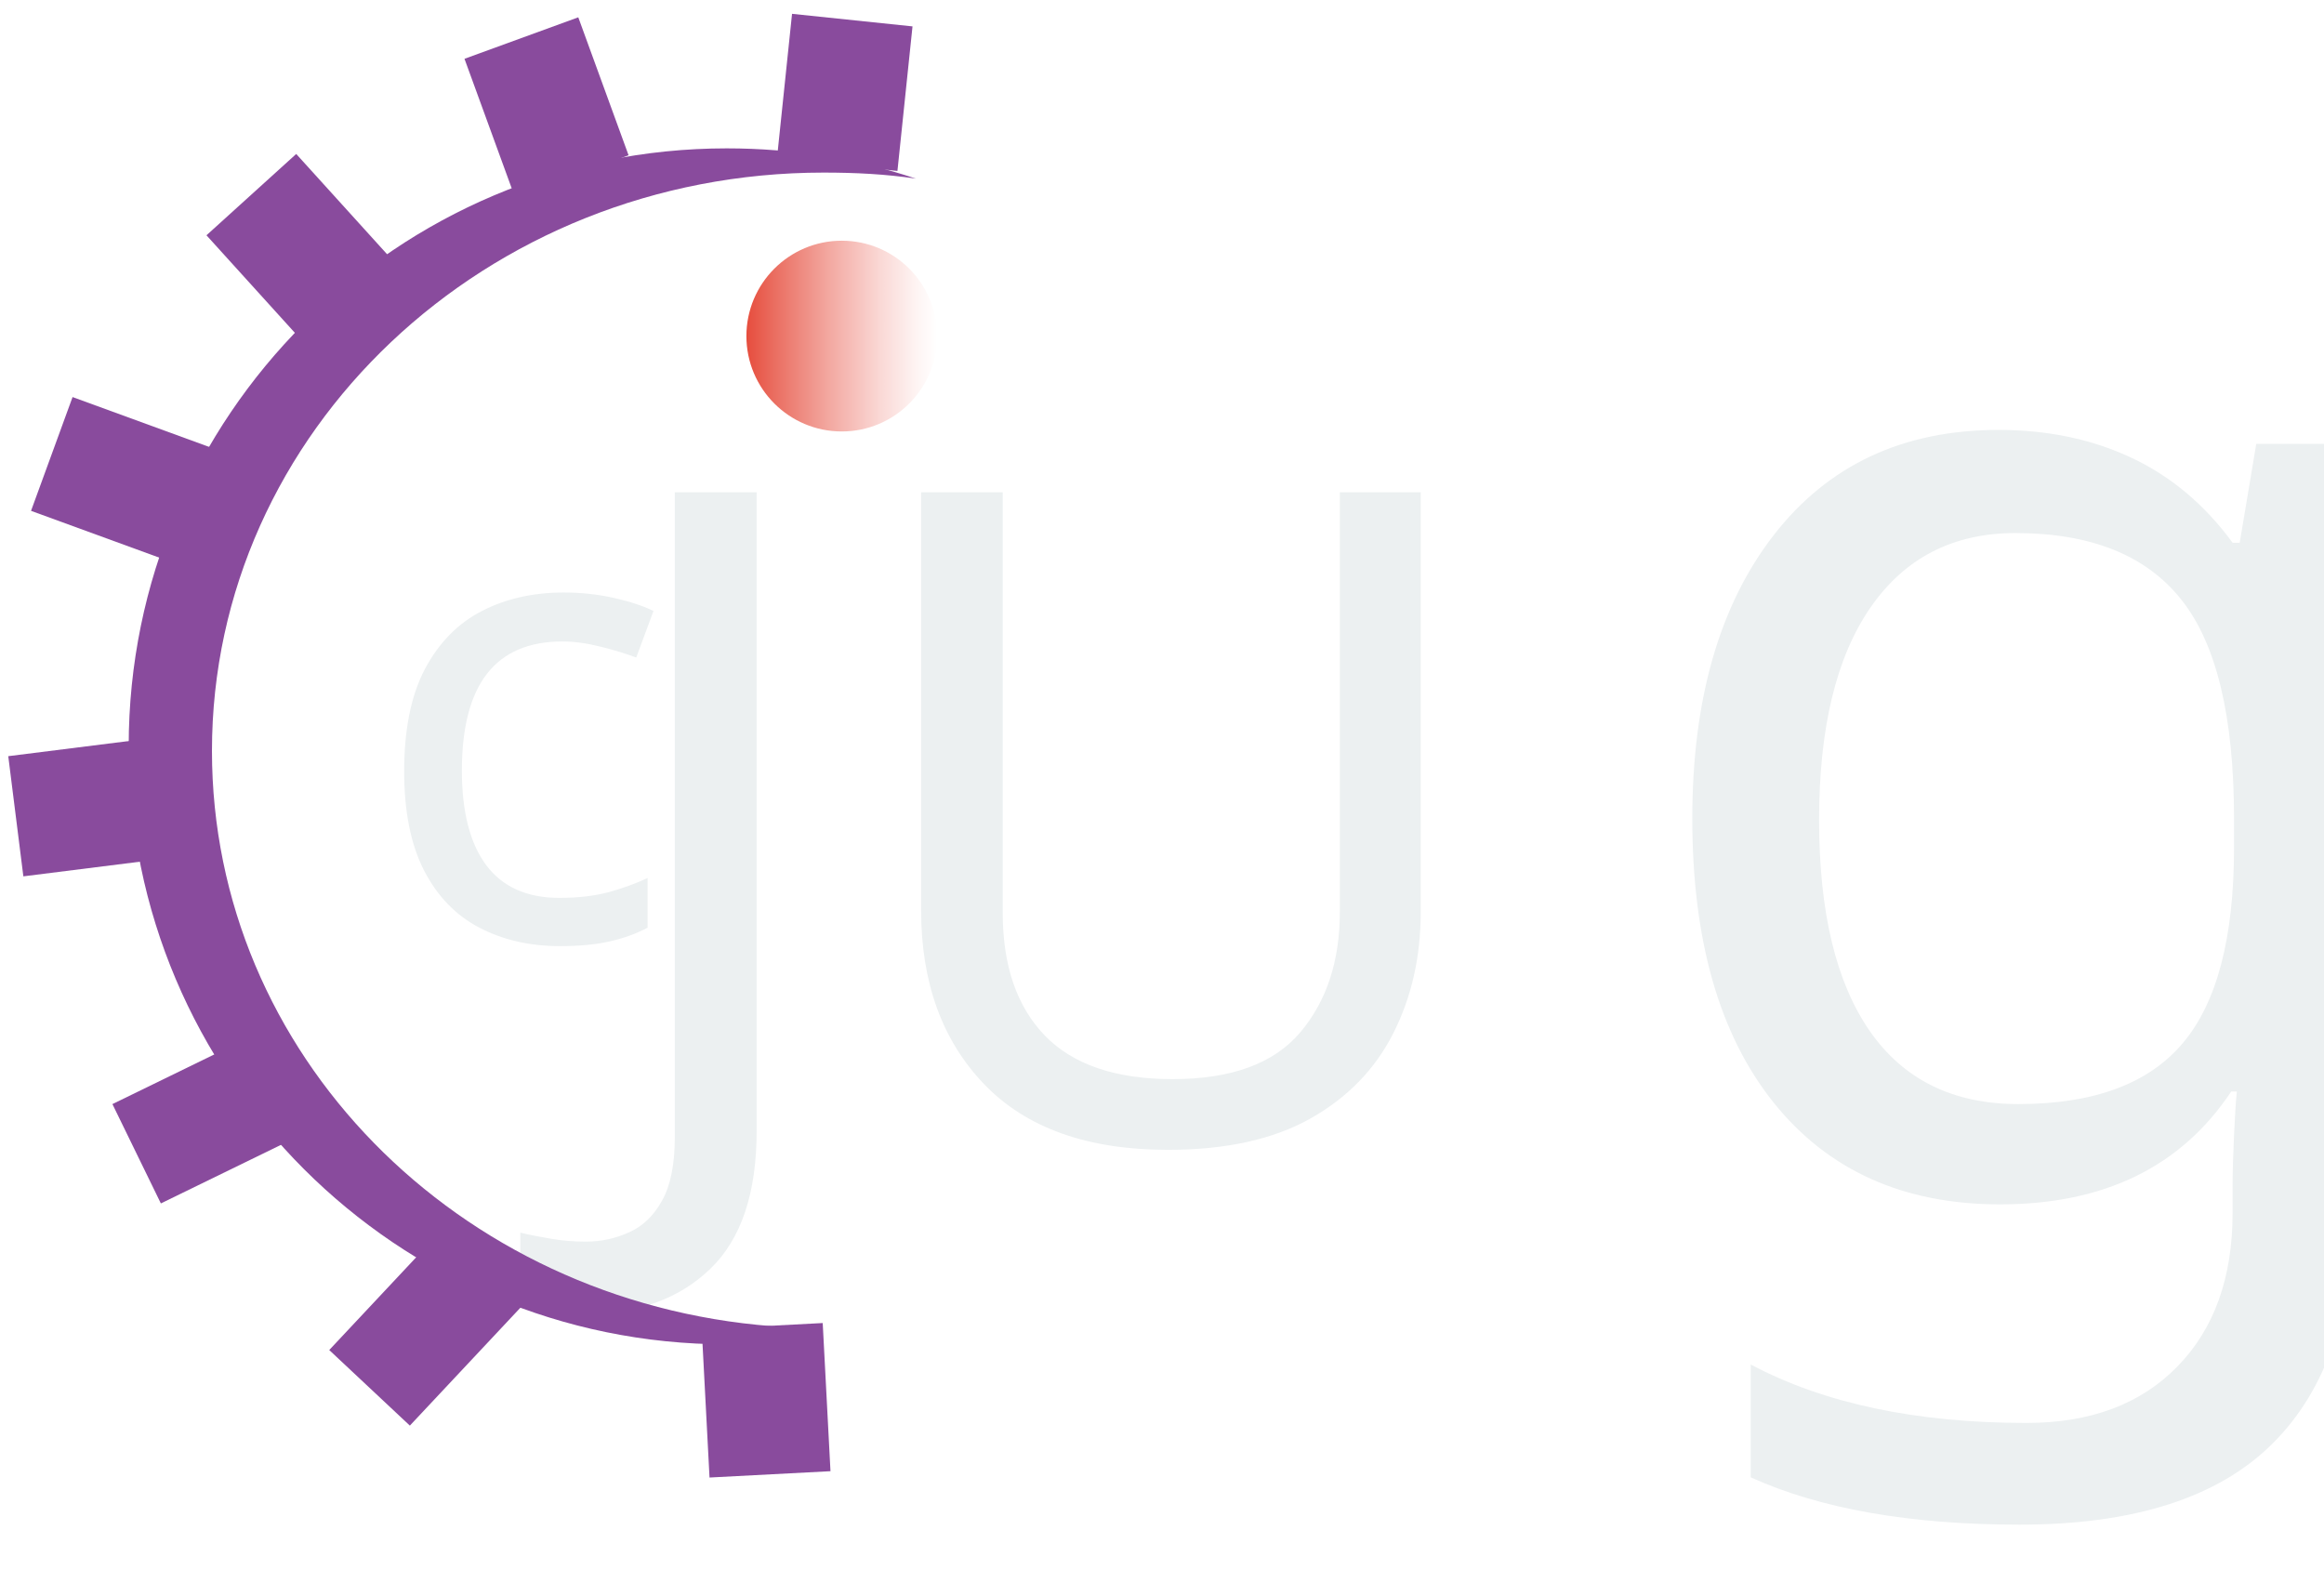
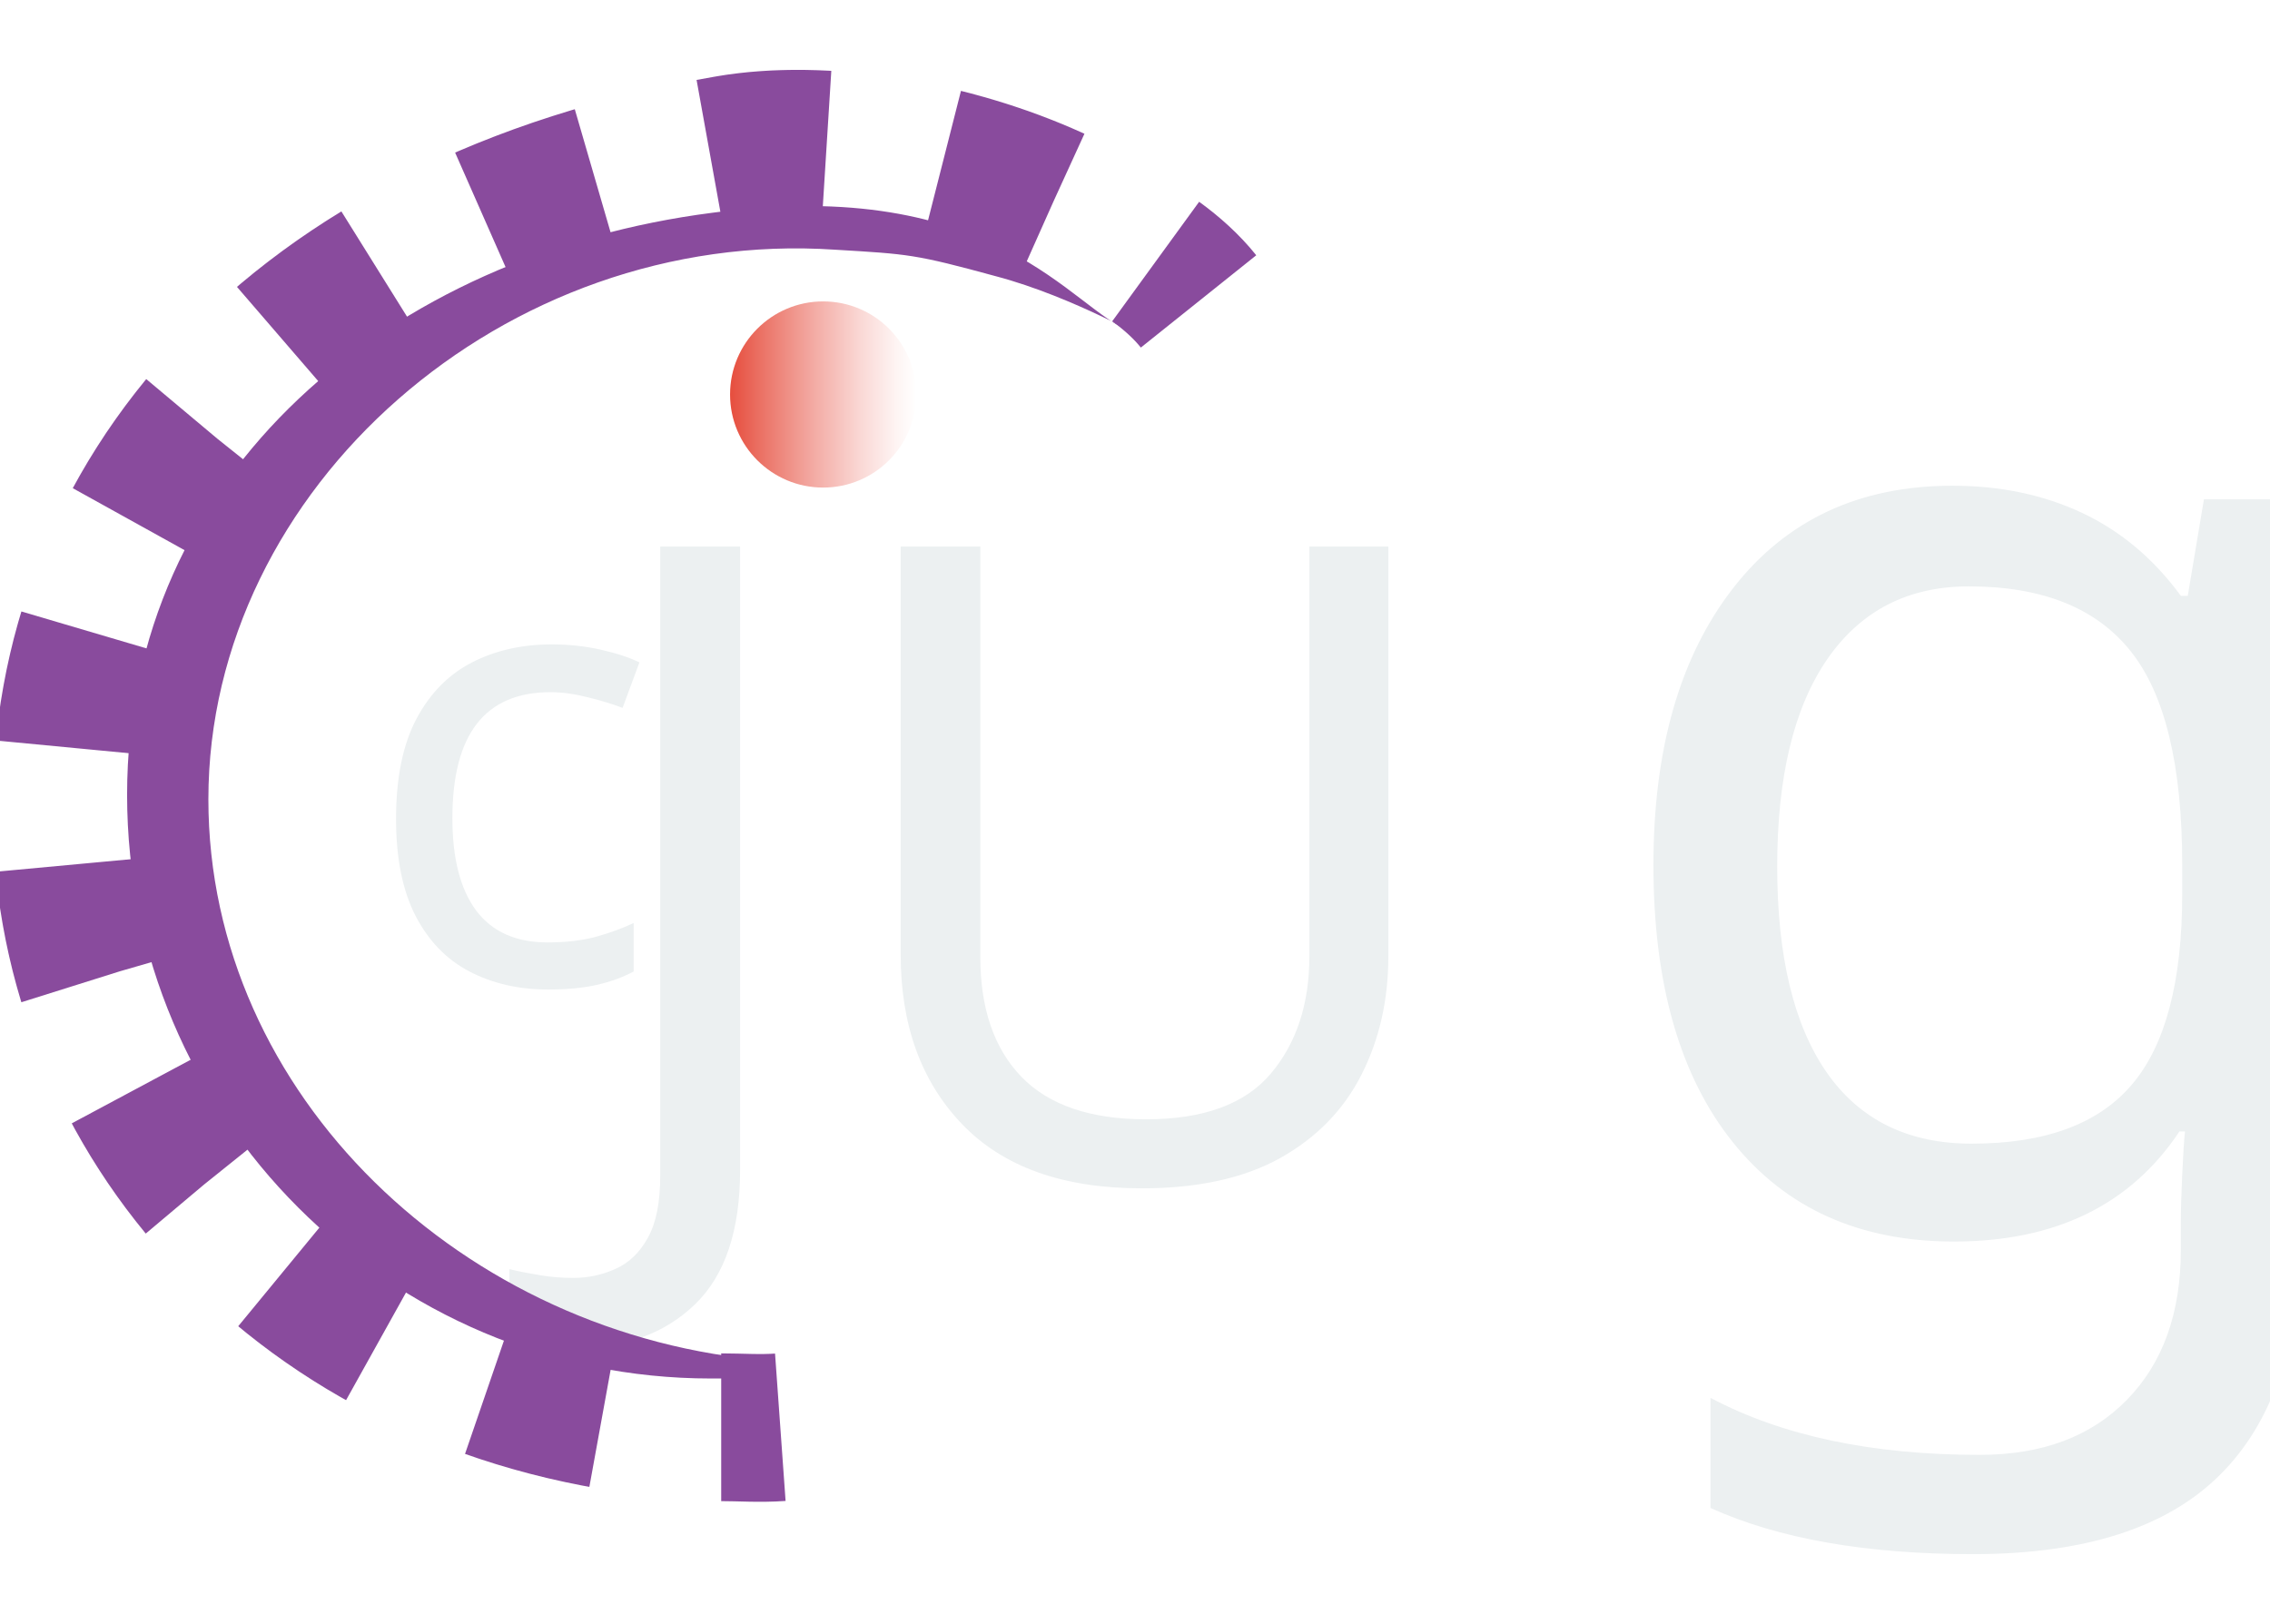
- <svg xmlns="http://www.w3.org/2000/svg" version="1.1" id="Layer_1" x="0px" y="0px" viewBox="0 0 153.5 105.4" style="enable-background:new 0 0 153.5 105.4;" xml:space="preserve">
+ <svg xmlns="http://www.w3.org/2000/svg" version="1.1" id="Layer_1" x="0px" y="0px" viewBox="0 0 153.6 109.9" style="enable-background:new 0 0 153.6 109.9;" xml:space="preserve">
  <style type="text/css">
	.st0{fill:#ECF0F1;}
	.st1{font-family:'Verdana';}
	.st2{font-size:60px;}
	.st3{font-size:42px;}
	.st4{font-family:'SupraClassic-Normal';}
	.st5{font-size:92px;}
	.st6{fill:url(#SVGID_1_);}
	.st7{fill:#894B9D;}
+ 	.st8{fill:none;stroke:#894B9D;stroke-width:10;stroke-miterlimit:10;}
+ 	.st9{fill:none;stroke:#894B9D;stroke-width:10;stroke-miterlimit:10;stroke-dasharray:7.958,7.958;}
</style>
-   <text transform="matrix(1 0 0 1 39.0546 75.3596)" class="st0 st1 st2">JU</text>
-   <text transform="matrix(1 0 0 1 24.3824 62.075)" class="st0 st1 st3">c</text>
-   <text transform="matrix(1 0 0 1 106.7135 78.6329)" class="st0 st4 st5">g</text>
-   <linearGradient id="SVGID_1_" gradientUnits="userSpaceOnUse" x1="49.24" y1="22.217" x2="61.907" y2="22.217">
+   <text transform="matrix(1 0 0 1 39.1583 79.8359)" class="st0 st1 st2">JU</text>
+   <text transform="matrix(1 0 0 1 24.4861 66.5512)" class="st0 st1 st3">c</text>
+   <text transform="matrix(1 0 0 1 106.8172 83.1092)" class="st0 st4 st5">g</text>
+   <linearGradient id="SVGID_1_" gradientUnits="userSpaceOnUse" x1="49.344" y1="26.694" x2="62.011" y2="26.694">
    <stop offset="0" style="stop-color:#E64C3C" />
    <stop offset="0.143" style="stop-color:#EA6C5F" />
    <stop offset="0.446" style="stop-color:#F3AAA3" />
    <stop offset="0.701" style="stop-color:#FAD8D5" />
    <stop offset="0.892" style="stop-color:#FEF4F3" />
    <stop offset="1" style="stop-color:#FFFFFF" />
  </linearGradient>
-   <circle class="st6" cx="55.6" cy="22.2" r="6.3" />
-   <rect x="51.8" y="1.3" transform="matrix(0.9946 0.1037 -0.1037 0.9946 0.9289 -5.751)" class="st7" width="8" height="9.6" />
-   <rect x="32.1" y="2.2" transform="matrix(0.9395 -0.3425 0.3425 0.9395 -0.2322 12.8112)" class="st7" width="8" height="9.7" />
-   <rect x="15.8" y="11.6" transform="matrix(0.741 -0.6715 0.6715 0.741 -5.8603 17.5558)" class="st7" width="8" height="9.5" />
-   <rect x="4.2" y="26.6" transform="matrix(0.3429 -0.9394 0.9394 0.3429 -24.3784 28.5674)" class="st7" width="8" height="10.1" />
-   <rect x="1.6" y="48.7" transform="matrix(-0.1247 -0.9922 0.9922 -0.1247 -46.5777 65.5473)" class="st7" width="8" height="9.2" />
-   <rect x="8.5" y="70.3" transform="matrix(0.8988 -0.4383 0.4383 0.8988 -31.0269 13.4707)" class="st7" width="10.4" height="7.3" />
-   <rect x="22.6" y="83.8" transform="matrix(0.6839 -0.7295 0.7295 0.6839 -54.8428 48.3524)" class="st7" width="11.5" height="7.3" />
-   <rect x="46.6" y="87.6" transform="matrix(0.9986 -5.233596e-02 5.233596e-02 0.9986 -4.7682 2.7735)" class="st7" width="8" height="9.8" />
-   <path class="st7" d="M14,49.6c0-21.1,18.1-38.2,40.4-38.2c2.1,0,4.1,0.1,6.1,0.4c-3.9-1.3-8.1-2-12.5-2C26.2,9.8,8.5,27.5,8.5,49.3  c0,21.8,17.7,39.5,39.5,39.5c0.9,0,1.8,0,2.8-0.1c0-0.3,0.1-0.7,0.2-1.1C30.2,86,14,69.6,14,49.6z" />
+   <circle class="st6" cx="55.7" cy="26.7" r="6.3" />
+   <path class="st7" d="M14.1,54.1c0-21.1,20.1-38.7,42.4-37.2c5,0.3,5.4,0.3,10.9,1.8c5.3,1.4,10.7,4.6,9.1,3.7  c-3.9-1.3-9-10.6-28.3-8C26.4,17.2,8.6,32,8.6,53.8c0,21.8,17.7,39.5,39.5,39.5c0.9,0,2.8,0,3.8-0.1c0-0.3,0.1-0.7,0.2-1.1  C31.4,90.5,14.1,74.1,14.1,54.1z" />
+   <g>
+     <g>
+       <path class="st8" d="M81.1,20.4c-0.8-1-1.8-1.9-2.9-2.7" />
+       <path class="st9" d="M71.3,13.6c-7-3.2-15.6-4.6-22-3.5C19.7,15.2,4.3,34,4.5,55.1c0.2,20.5,15.9,38.6,40.3,41.2" />
+       <path class="st8" d="M48.8,96.6c1.3,0,2.6,0.1,4,0" />
+     </g>
+   </g>
</svg>
